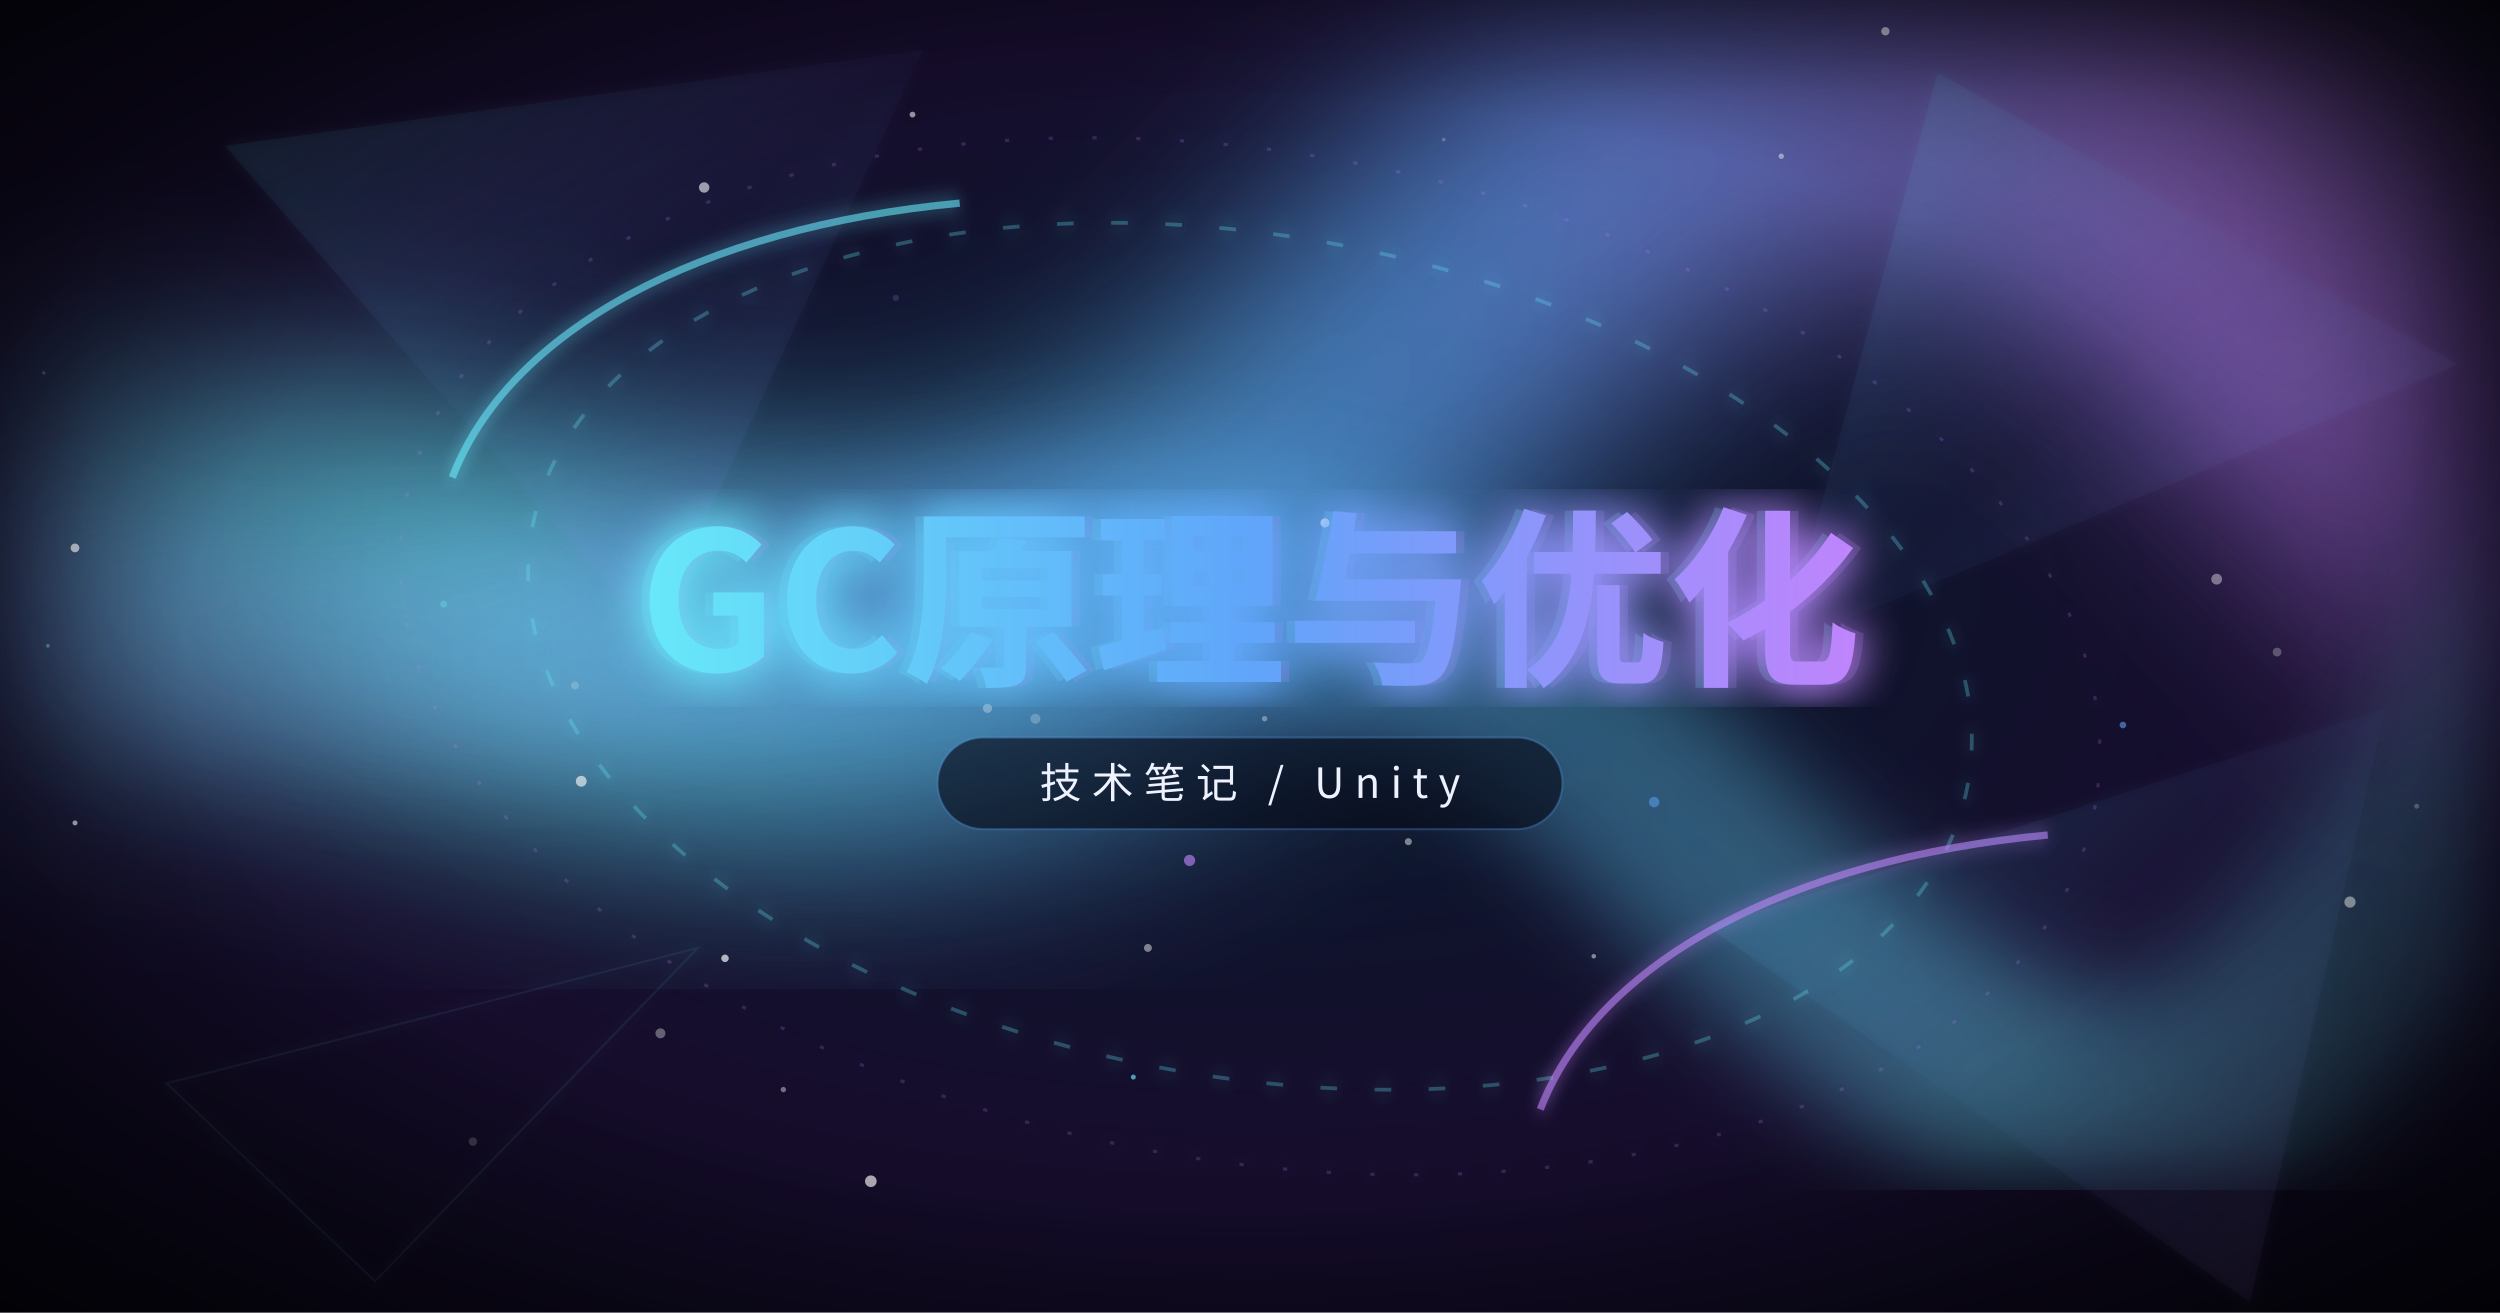
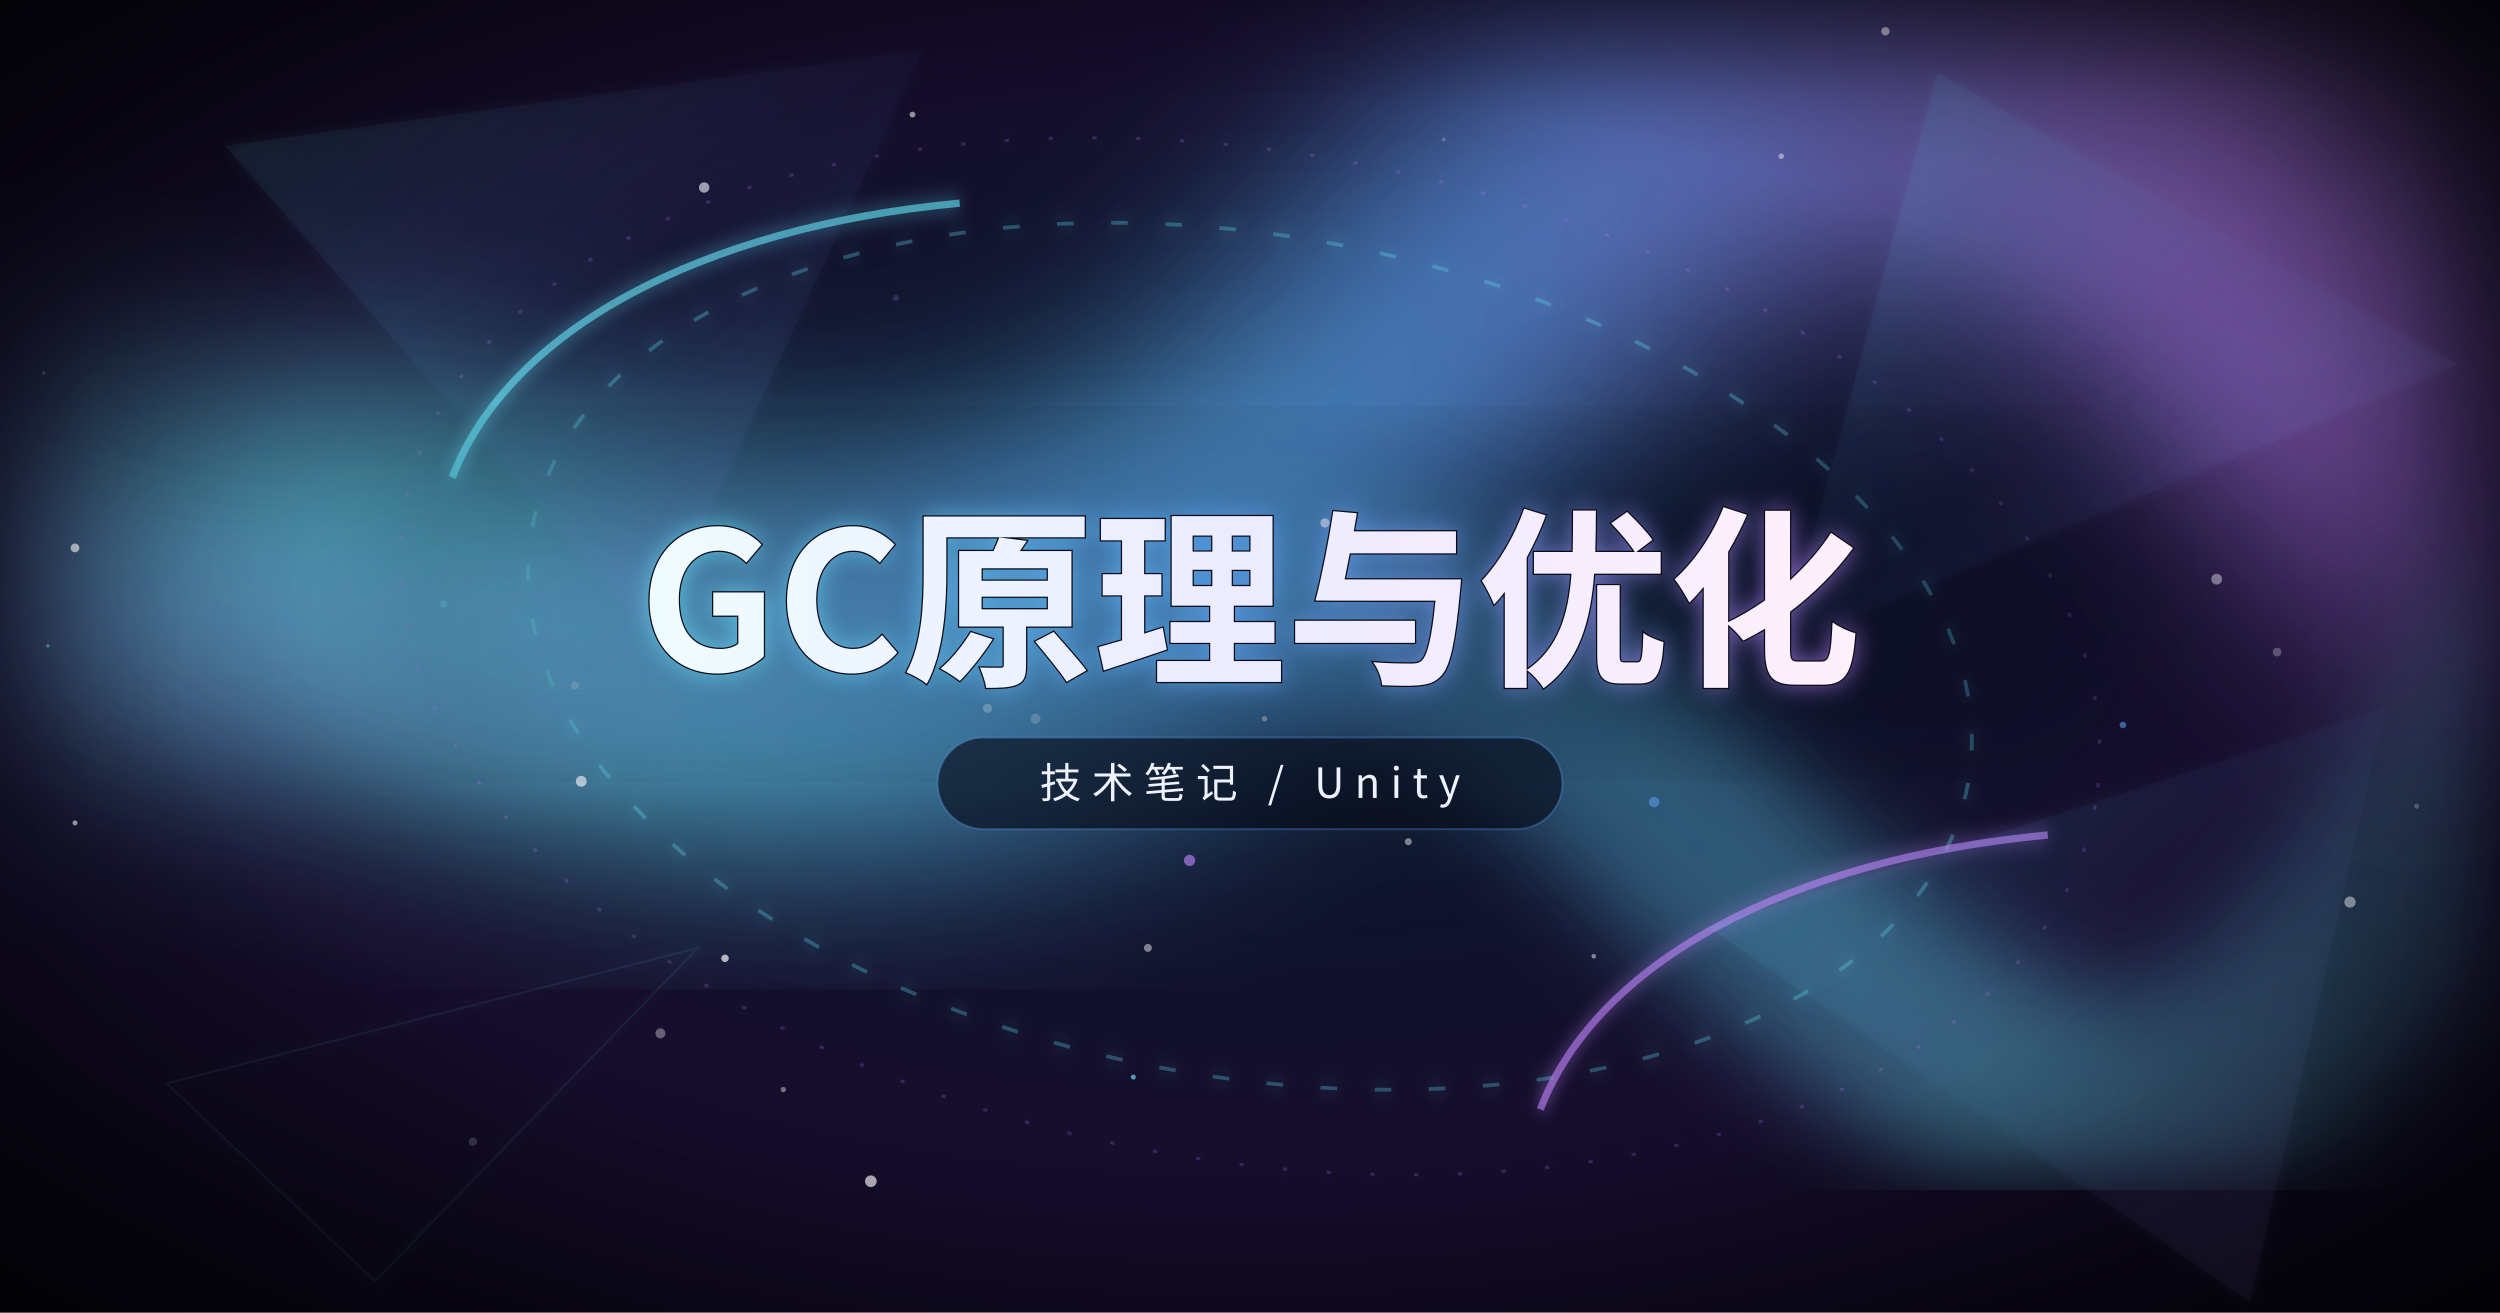
<svg xmlns="http://www.w3.org/2000/svg" width="1200" height="630" viewBox="0 0 1200 630">
  <defs>
    <radialGradient id="bg" cx="50%" cy="45%" r="82%">
      <stop stop-color="#071b2b" />
      <stop offset=".52" stop-color="#160d2c" />
      <stop offset="1" stop-color="#02030a" />
    </radialGradient>
    <linearGradient id="auroraA" x1="0" y1="0" x2="1" y2="0">
      <stop stop-color="#67e8f9" stop-opacity="0" />
      <stop offset=".25" stop-color="#67e8f9" stop-opacity=".82" />
      <stop offset=".56" stop-color="#60a5fa" stop-opacity=".70" />
      <stop offset=".82" stop-color="#c084fc" stop-opacity=".72" />
      <stop offset="1" stop-color="#c084fc" stop-opacity="0" />
    </linearGradient>
    <linearGradient id="auroraB" x1="0" y1="0" x2="1" y2="0">
      <stop stop-color="#c084fc" stop-opacity="0" />
      <stop offset=".42" stop-color="#60a5fa" stop-opacity=".56" />
      <stop offset=".75" stop-color="#67e8f9" stop-opacity=".58" />
      <stop offset="1" stop-color="#67e8f9" stop-opacity="0" />
    </linearGradient>
-     <linearGradient id="titleGradient" x1="0" y1="0" x2="1" y2="0">
+     <linearGradient id="neonGradient" x1="0" y1="0" x2="1" y2="0">
      <stop stop-color="#67e8f9" />
      <stop offset=".5" stop-color="#60a5fa" />
      <stop offset="1" stop-color="#c084fc" />
+     </linearGradient>
+     <linearGradient id="titleGradient" x1="0" y1="0" x2="1" y2="0">
+       <stop stop-color="#effcff" />
+       <stop offset=".5" stop-color="#ecebff" />
+       <stop offset="1" stop-color="#fff0fb" />
    </linearGradient>
    <linearGradient id="prismGradient" x1="0" y1="0" x2="1" y2="1">
      <stop stop-color="#67e8f9" stop-opacity=".48" />
      <stop offset=".5" stop-color="#60a5fa" stop-opacity=".10" />
      <stop offset="1" stop-color="#c084fc" stop-opacity=".44" />
    </linearGradient>
    <linearGradient id="glassGradient" x1="0" y1="0" x2="1" y2="1">
      <stop stop-color="#fff" stop-opacity=".13" />
      <stop offset=".48" stop-color="#fff" stop-opacity=".035" />
      <stop offset="1" stop-color="#60a5fa" stop-opacity=".12" />
    </linearGradient>
    <filter id="blur48">
      <feGaussianBlur stdDeviation="48" />
    </filter>
    <filter id="blur22">
      <feGaussianBlur stdDeviation="22" />
    </filter>
    <filter id="lineGlow">
      <feGaussianBlur stdDeviation="4" result="b" />
      <feMerge>
        <feMergeNode in="b" />
        <feMergeNode in="SourceGraphic" />
      </feMerge>
    </filter>
    <filter id="softGlow">
      <feGaussianBlur stdDeviation="3" result="b" />
      <feMerge>
        <feMergeNode in="b" />
        <feMergeNode in="SourceGraphic" />
      </feMerge>
    </filter>
-     <filter id="titleGlow">
-       <feGaussianBlur stdDeviation="11" result="b1" />
-       <feGaussianBlur stdDeviation="3" result="b2" />
-       <feMerge>
-         <feMergeNode in="b1" />
-         <feMergeNode in="b2" />
-         <feMergeNode in="SourceGraphic" />
-       </feMerge>
+     <filter id="titleGlow" x="-30%" y="-50%" width="160%" height="200%">
+       <feGaussianBlur stdDeviation="6" />
    </filter>
    <radialGradient id="vignette" cx="50%" cy="50%" r="73%">
      <stop offset=".58" stop-color="#000" stop-opacity="0" />
      <stop offset="1" stop-color="#000" stop-opacity=".70" />
    </radialGradient>
  </defs>
  <rect width="1200" height="630" fill="url(#bg)" />
  <path d="M-160 393 C100 70 360 520 660 190 S1060 90 1360 434" fill="none" stroke="url(#auroraA)" stroke-width="172" filter="url(#blur48)" opacity=".94" />
  <path d="M-100 202 C220 500 500 90 800 391 S1110 465 1320 140" fill="none" stroke="url(#auroraB)" stroke-width="105" filter="url(#blur22)" opacity=".64" />
  <circle cx="23" cy="310" r="0.9" fill="#67e8f9" opacity="0.44" />
  <circle cx="765" cy="459" r="1.1" fill="#ffffff" opacity="0.47" />
  <circle cx="676" cy="404" r="1.7" fill="#ffffff" opacity="0.46" />
  <circle cx="1128" cy="433" r="2.7" fill="#ffffff" opacity="0.51" />
  <circle cx="227" cy="548" r="2.0" fill="#ffffff" opacity="0.18" />
  <circle cx="430" cy="143" r="1.5" fill="#c084fc" opacity="0.19" />
  <circle cx="1160" cy="387" r="1.2" fill="#ffffff" opacity="0.26" />
  <circle cx="418" cy="567" r="2.8" fill="#ffffff" opacity="0.64" />
  <circle cx="855" cy="75" r="1.3" fill="#ffffff" opacity="0.46" />
  <circle cx="551" cy="455" r="1.9" fill="#ffffff" opacity="0.46" />
  <circle cx="794" cy="385" r="2.5" fill="#60a5fa" opacity="0.50" />
  <circle cx="438" cy="55" r="1.4" fill="#ffffff" opacity="0.56" />
  <circle cx="1093" cy="313" r="2.1" fill="#ffffff" opacity="0.26" />
  <circle cx="693" cy="67" r="0.9" fill="#ffffff" opacity="0.22" />
  <circle cx="36" cy="263" r="2.1" fill="#ffffff" opacity="0.66" />
  <circle cx="544" cy="517" r="1.2" fill="#67e8f9" opacity="0.66" />
  <circle cx="21" cy="179" r="0.8" fill="#ffffff" opacity="0.20" />
  <circle cx="348" cy="460" r="1.8" fill="#ffffff" opacity="0.67" />
  <circle cx="636" cy="251" r="2.2" fill="#ffffff" opacity="0.67" />
  <circle cx="497" cy="345" r="2.4" fill="#ffffff" opacity="0.22" />
  <circle cx="571" cy="413" r="2.7" fill="#c084fc" opacity="0.62" />
  <circle cx="338" cy="90" r="2.5" fill="#ffffff" opacity="0.59" />
  <circle cx="905" cy="15" r="2.0" fill="#ffffff" opacity="0.59" />
  <circle cx="317" cy="496" r="2.4" fill="#ffffff" opacity="0.34" />
  <circle cx="792" cy="317" r="1.2" fill="#ffffff" opacity="0.51" />
  <circle cx="1019" cy="348" r="1.6" fill="#60a5fa" opacity="0.56" />
  <circle cx="1064" cy="278" r="2.6" fill="#ffffff" opacity="0.40" />
  <circle cx="376" cy="523" r="1.3" fill="#ffffff" opacity="0.40" />
  <circle cx="279" cy="375" r="2.6" fill="#ffffff" opacity="0.60" />
  <circle cx="36" cy="395" r="1.2" fill="#ffffff" opacity="0.63" />
  <circle cx="213" cy="290" r="1.7" fill="#67e8f9" opacity="0.31" />
  <circle cx="607" cy="345" r="1.3" fill="#ffffff" opacity="0.35" />
  <circle cx="276" cy="329" r="1.9" fill="#ffffff" opacity="0.19" />
  <circle cx="474" cy="340" r="2.2" fill="#ffffff" opacity="0.30" />
  <g transform="translate(600 315) rotate(10)" fill="none" filter="url(#lineGlow)">
    <ellipse rx="350" ry="202" stroke="#67e8f9" stroke-opacity=".28" stroke-width="1.8" stroke-dasharray="8 18" />
    <ellipse rx="412" ry="242" stroke="#c084fc" stroke-opacity=".20" stroke-width="1.5" stroke-dasharray="2 19" />
    <path d="M-392 -18 A395 218 0 0 1 -175 -190" stroke="#67e8f9" stroke-width="3.5" opacity=".58" />
    <path d="M175 190 A395 218 0 0 1 392 18" stroke="#c084fc" stroke-width="3.5" opacity=".58" />
  </g>
  <g opacity=".24" filter="url(#softGlow)">
    <polygon points="108,70 443,24 313,305" fill="url(#prismGradient)" />
    <polygon points="930,35 1180,175 856,310" fill="url(#prismGradient)" />
    <polygon points="820,445 1145,340 1080,625" fill="url(#prismGradient)" />
    <path d="M80 520 L335 455 L180 615 Z" fill="none" stroke="#67e8f9" stroke-opacity=".32" />
  </g>
-   <text x="596" y="322" font-family="'PingFang SC','Microsoft YaHei','Noto Sans CJK SC',sans-serif" font-size="92" font-weight="900" fill="#67e8f9" opacity=".22" text-anchor="middle">GC原理与优化</text>
-   <text x="604" y="322" font-family="'PingFang SC','Microsoft YaHei','Noto Sans CJK SC',sans-serif" font-size="92" font-weight="900" fill="#c084fc" opacity=".20" text-anchor="middle">GC原理与优化</text>
-   <text x="600" y="322" font-family="'PingFang SC','Microsoft YaHei','Noto Sans CJK SC',sans-serif" font-size="92" font-weight="900" fill="url(#titleGradient)" text-anchor="middle" filter="url(#titleGlow)">GC原理与优化</text>
+   <rect x="170" y="210" width="860" height="150" rx="75" fill="#02040c" opacity=".18" filter="url(#blur22)" />
+   <text x="600" y="322" font-family="'PingFang SC','Microsoft YaHei','Noto Sans CJK SC',sans-serif" font-size="92" font-weight="900" fill="url(#neonGradient)" opacity=".72" text-anchor="middle" filter="url(#titleGlow)">GC原理与优化</text>
+   <text x="600" y="322" font-family="'PingFang SC','Microsoft YaHei','Noto Sans CJK SC',sans-serif" font-size="92" font-weight="900" fill="url(#titleGradient)" stroke="#090b18" stroke-width="1.2" paint-order="stroke" text-anchor="middle">GC原理与优化</text>
  <rect x="450" y="354" width="300" height="44" rx="22" fill="#070a18" opacity=".64" stroke="#60a5fa" stroke-opacity=".42" />
  <text x="600" y="383" font-family="'PingFang SC','Microsoft YaHei','Noto Sans CJK SC',sans-serif" font-size="20" fill="#eef2ff" text-anchor="middle" letter-spacing="5">技术笔记 / Unity</text>
  <rect width="1200" height="630" fill="url(#vignette)" pointer-events="none" />
</svg>
